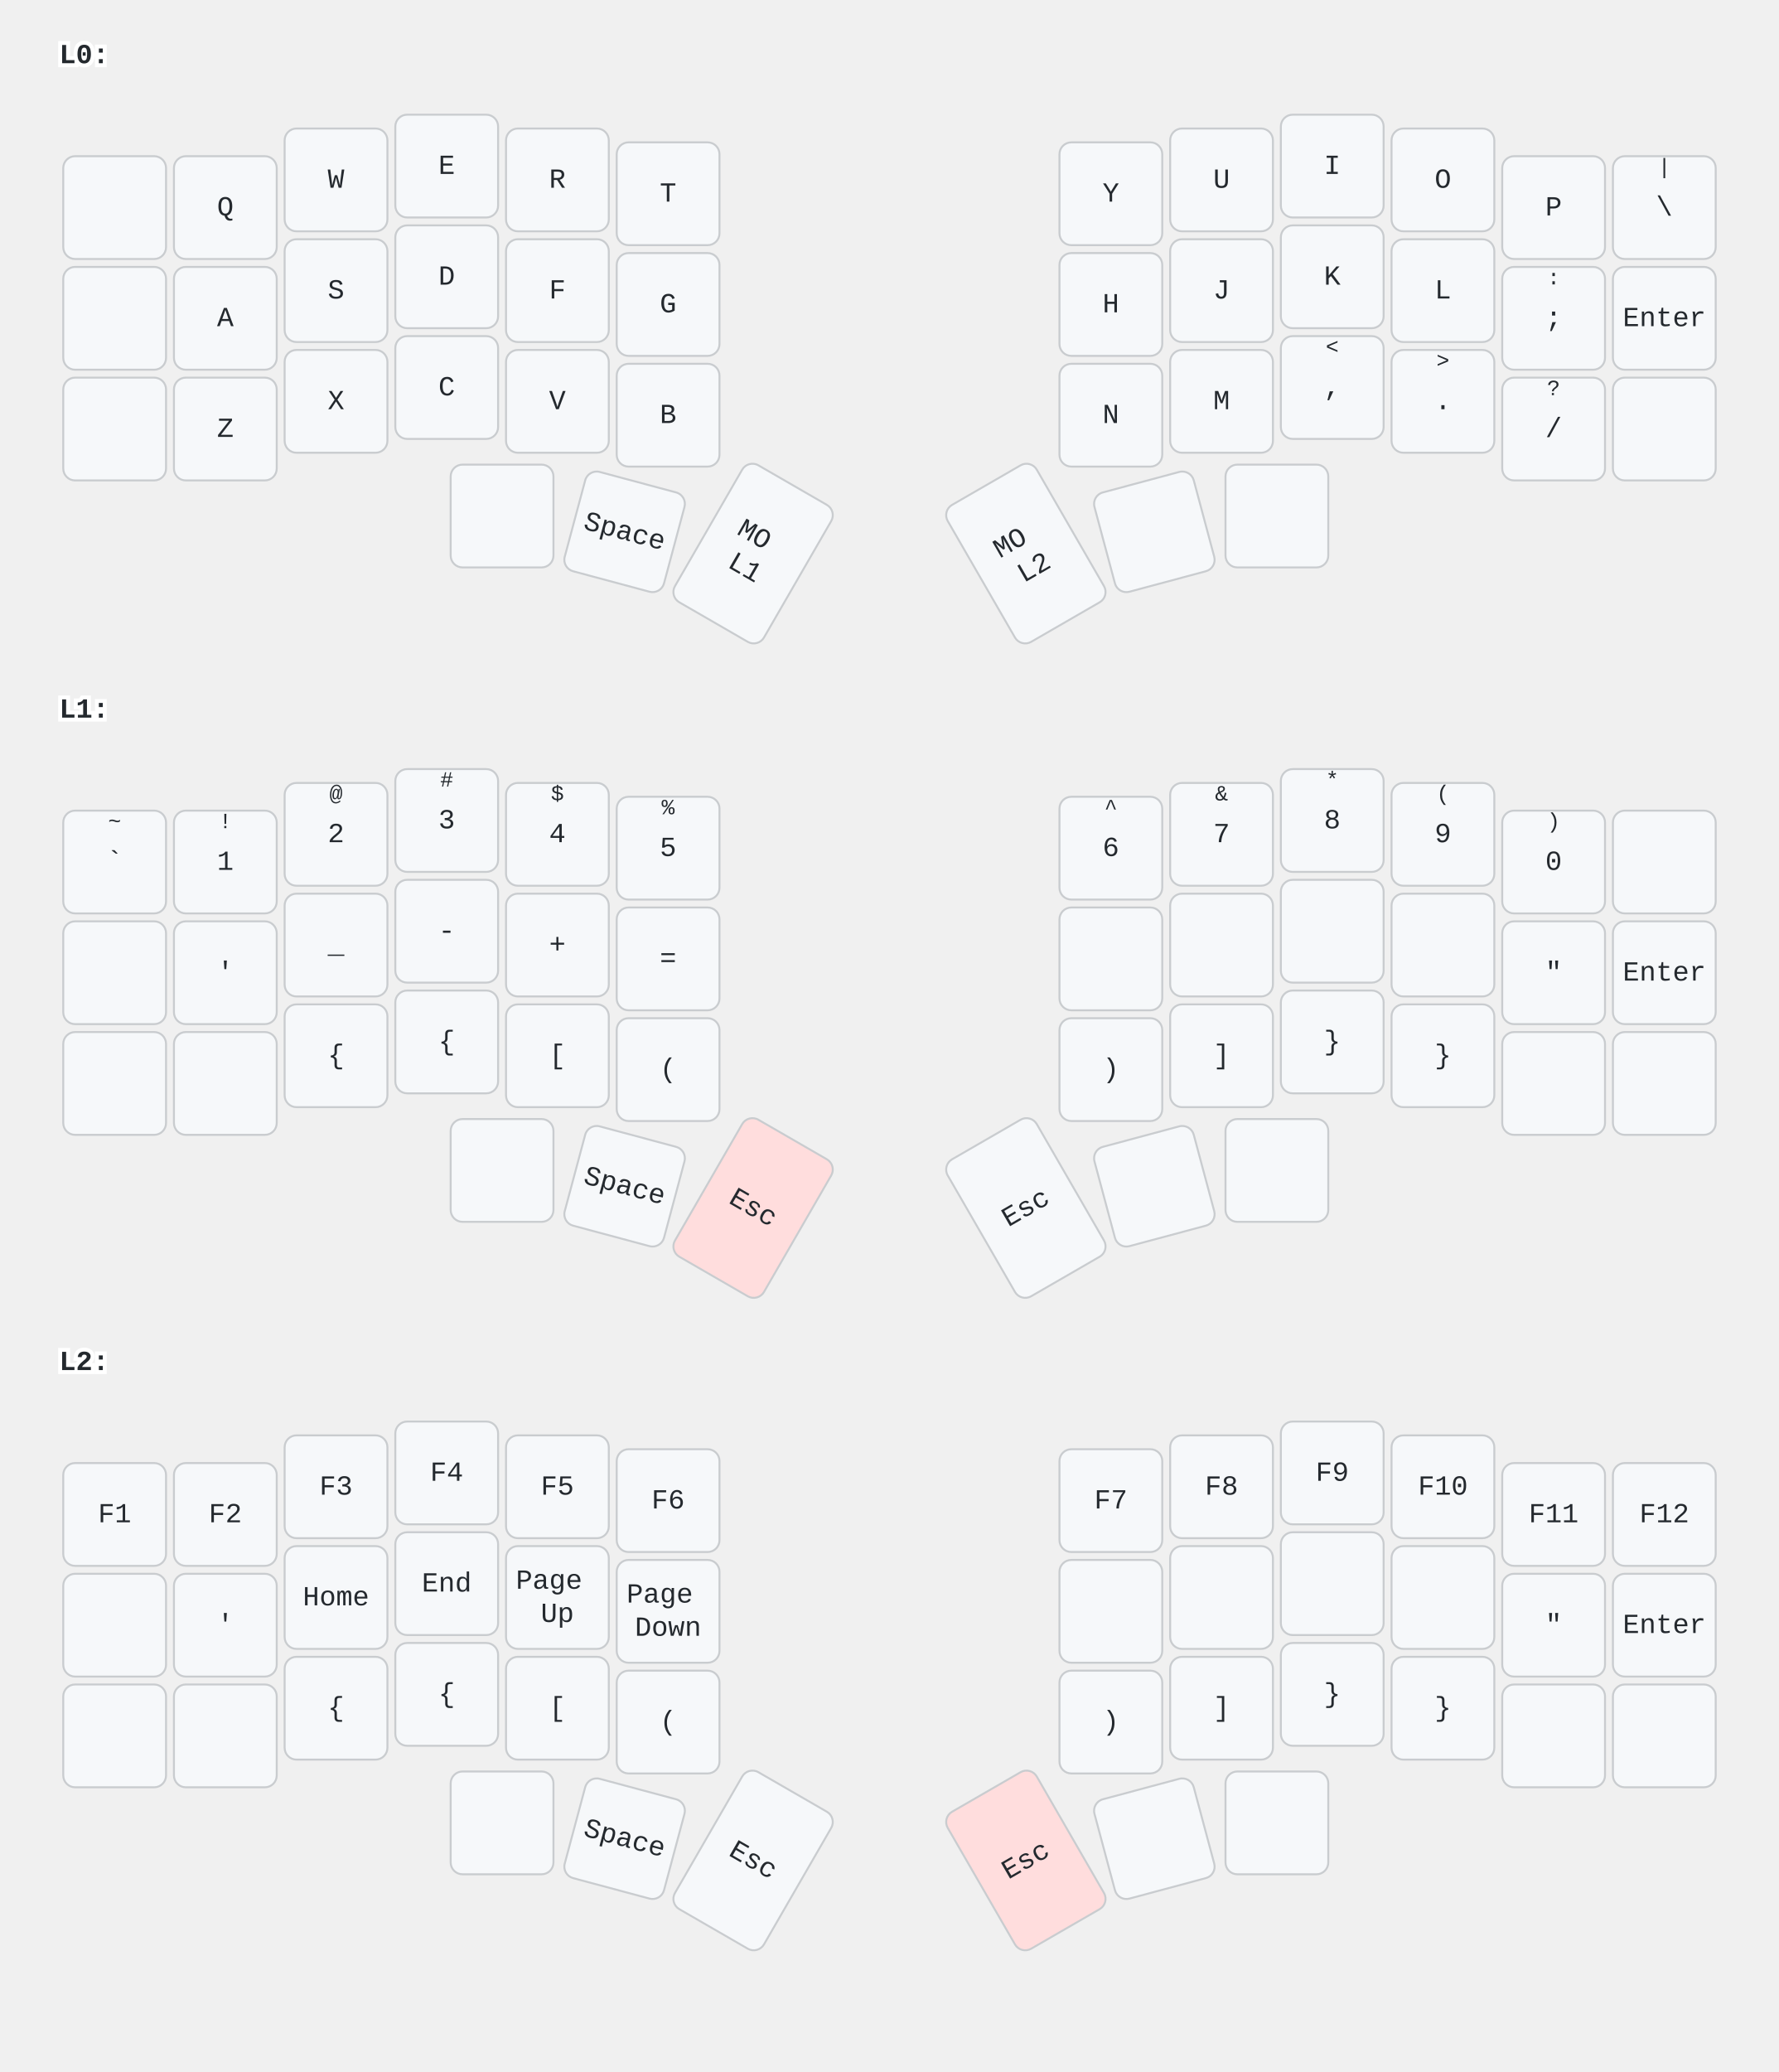
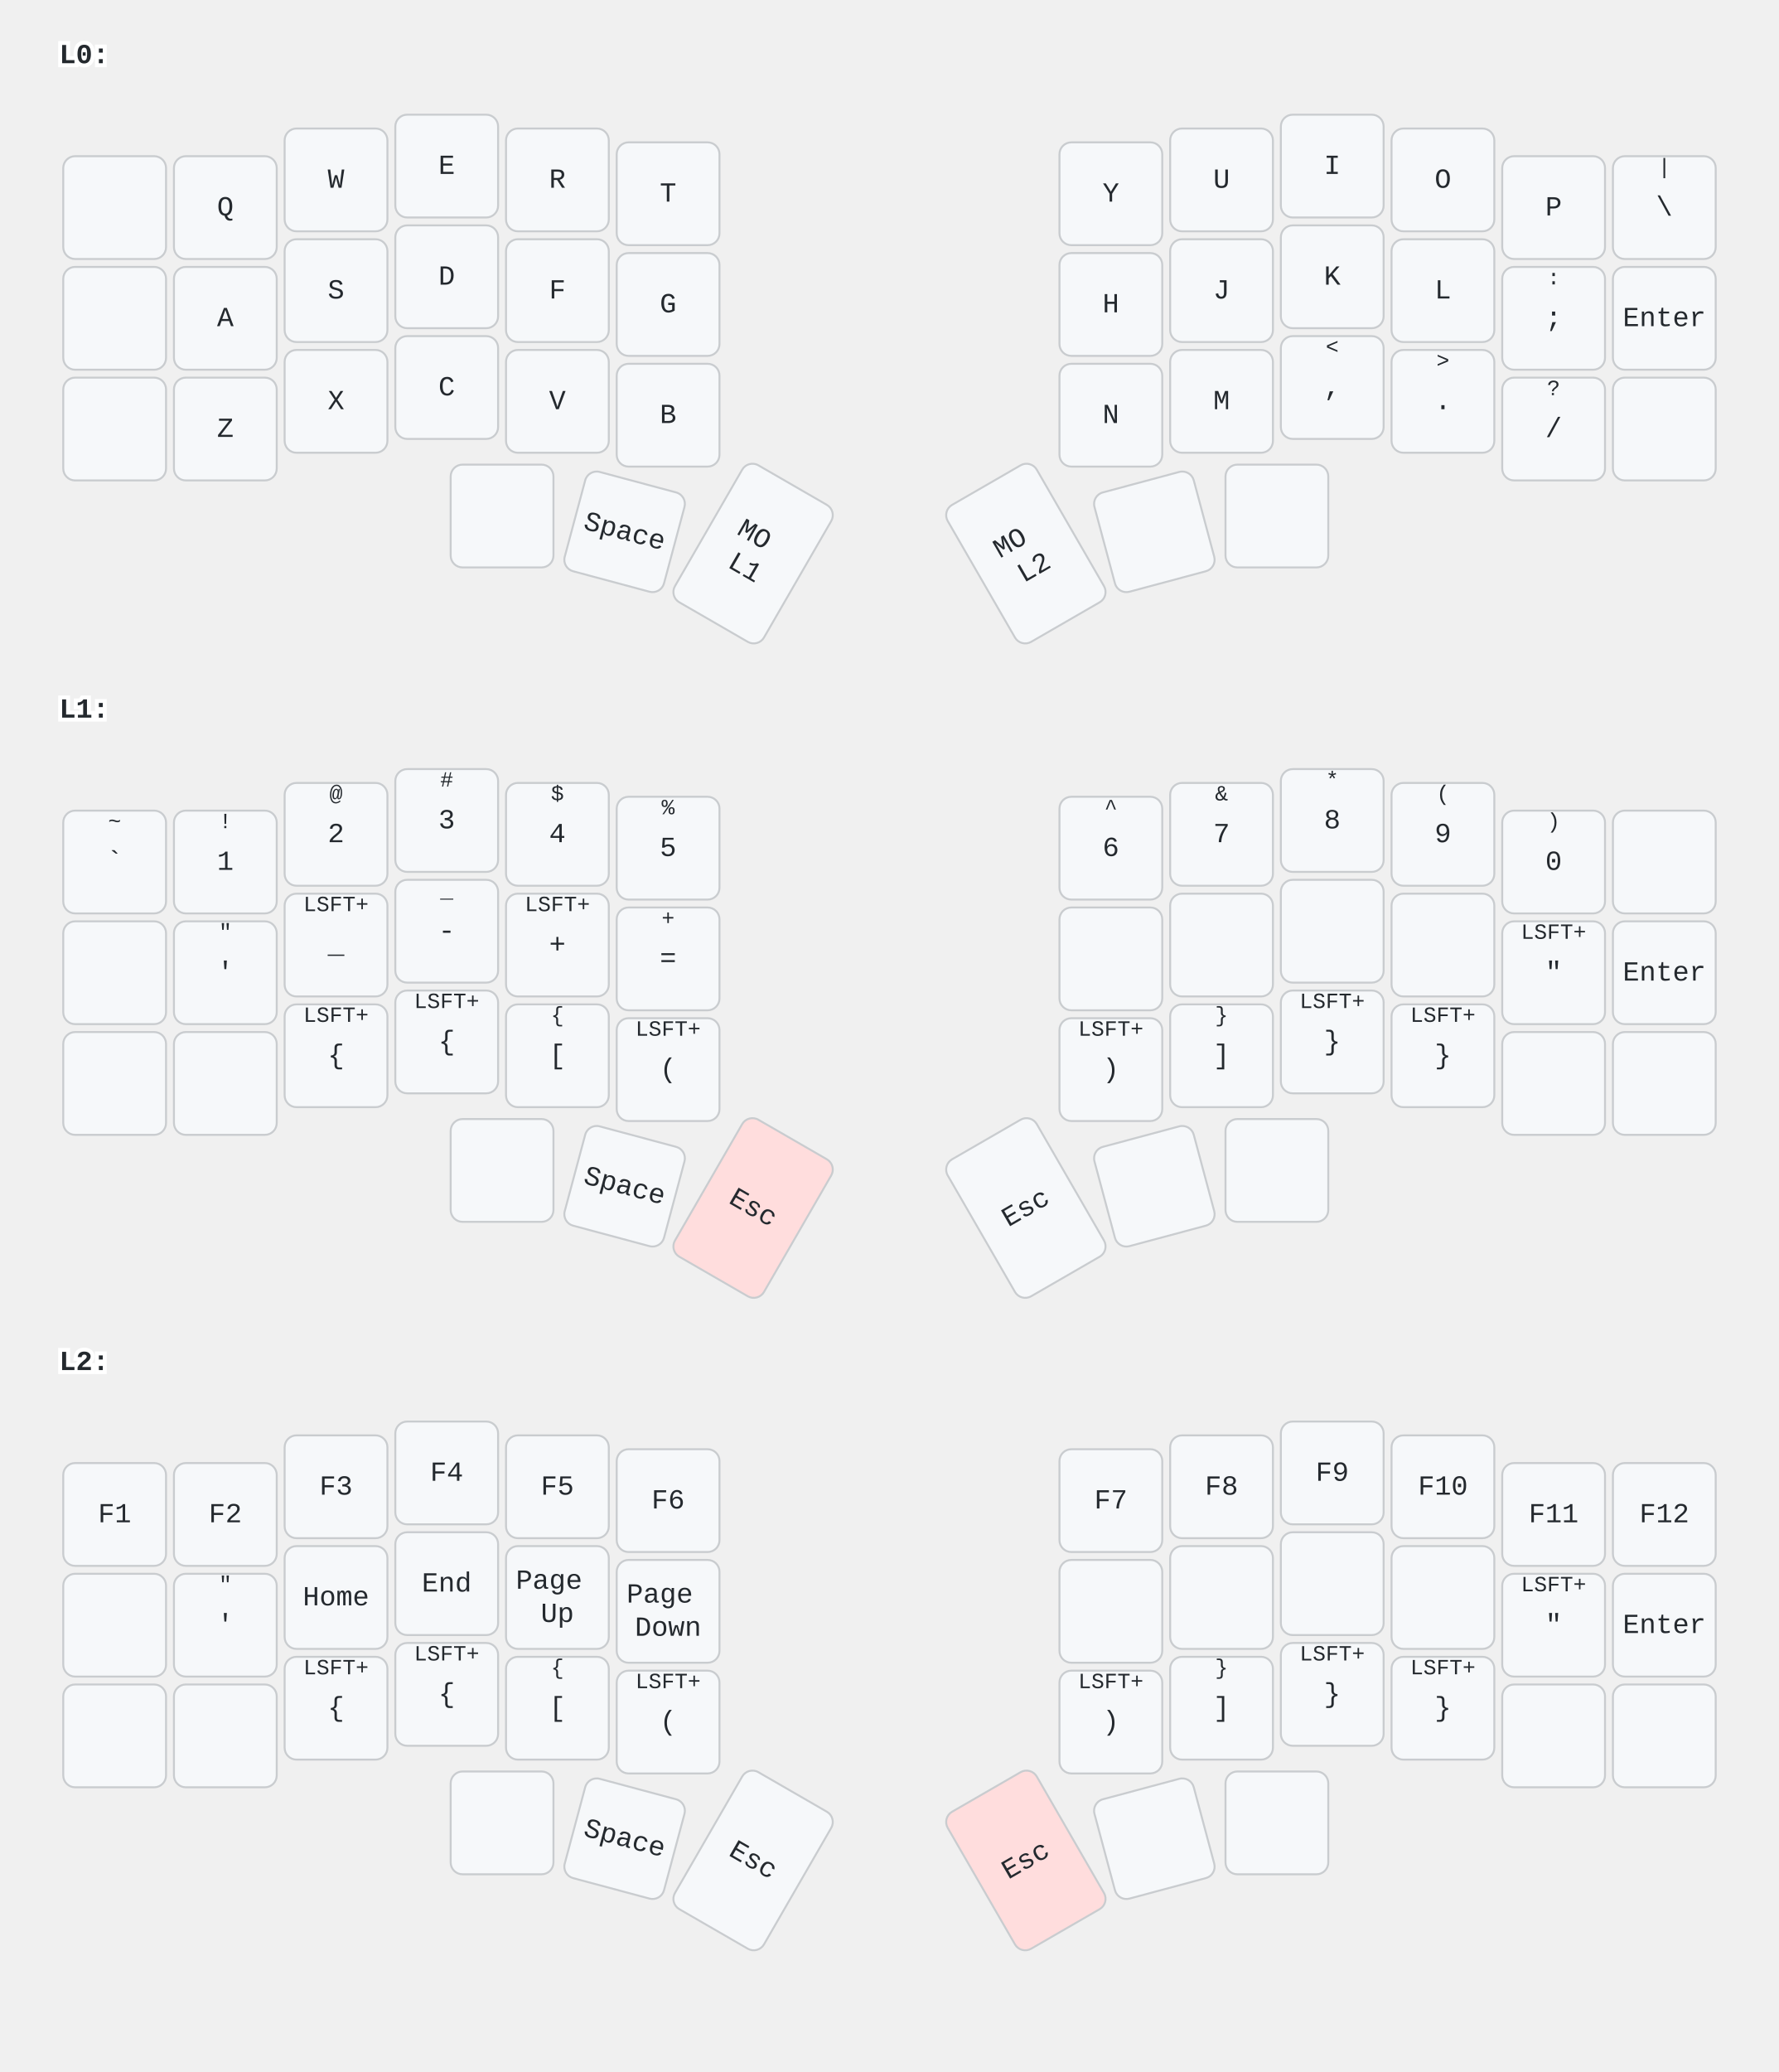
<svg xmlns="http://www.w3.org/2000/svg" xmlns:xlink="http://www.w3.org/1999/xlink" width="900" height="1048" viewBox="0 0 900 1048" class="keymap">
  <defs>/* start glyphs */
<svg id="mdi.apple-keyboard-command">
      <svg viewBox="0 0 24 24">
        <path d="M6,2A4,4 0 0,1 10,6V8H14V6A4,4 0 0,1 18,2A4,4 0 0,1 22,6A4,4 0 0,1 18,10H16V14H18A4,4 0 0,1 22,18A4,4 0 0,1 18,22A4,4 0 0,1 14,18V16H10V18A4,4 0 0,1 6,22A4,4 0 0,1 2,18A4,4 0 0,1 6,14H8V10H6A4,4 0 0,1 2,6A4,4 0 0,1 6,2M16,18A2,2 0 0,0 18,20A2,2 0 0,0 20,18A2,2 0 0,0 18,16H16V18M14,10H10V14H14V10M6,16A2,2 0 0,0 4,18A2,2 0 0,0 6,20A2,2 0 0,0 8,18V16H6M8,6A2,2 0 0,0 6,4A2,2 0 0,0 4,6A2,2 0 0,0 6,8H8V6M18,8A2,2 0 0,0 20,6A2,2 0 0,0 18,4A2,2 0 0,0 16,6V8H18Z" />
      </svg>
    </svg>
    <svg id="mdi.apple-keyboard-control">
      <svg viewBox="0 0 24 24">
        <path d="M19.78,11.78L18.36,13.19L12,6.83L5.64,13.19L4.22,11.78L12,4L19.78,11.78Z" />
      </svg>
    </svg>
    <svg id="mdi.apple-keyboard-shift">
      <svg viewBox="0 0 24 24">
        <path d="M15,18V12H17.17L12,6.83L6.83,12H9V18H15M12,4L22,14H17V20H7V14H2L12,4Z" />
      </svg>
    </svg>
    <svg id="mdi.arrow-down">
      <svg viewBox="0 0 24 24">
        <path d="M11,4H13V16L18.5,10.5L19.92,11.92L12,19.84L4.08,11.92L5.5,10.5L11,16V4Z" />
      </svg>
    </svg>
    <svg id="mdi.arrow-left">
      <svg viewBox="0 0 24 24">
        <path d="M20,11V13H8L13.5,18.5L12.08,19.92L4.16,12L12.08,4.08L13.5,5.5L8,11H20Z" />
      </svg>
    </svg>
    <svg id="mdi.arrow-right">
      <svg viewBox="0 0 24 24">
        <path d="M4,11V13H16L10.5,18.5L11.92,19.92L19.84,12L11.92,4.08L10.5,5.5L16,11H4Z" />
      </svg>
    </svg>
    <svg id="mdi.arrow-up">
      <svg viewBox="0 0 24 24">
        <path d="M13,20H11V8L5.5,13.5L4.08,12.08L12,4.16L19.92,12.08L18.5,13.5L13,8V20Z" />
      </svg>
    </svg>
    <svg id="mdi.backspace-outline">
      <svg viewBox="0 0 24 24">
        <path d="M19,15.59L17.59,17L14,13.41L10.41,17L9,15.59L12.59,12L9,8.41L10.41,7L14,10.59L17.59,7L19,8.41L15.41,12L19,15.59M22,3A2,2 0 0,1 24,5V19A2,2 0 0,1 22,21H7C6.31,21 5.77,20.64 5.41,20.11L0,12L5.41,3.88C5.77,3.35 6.31,3 7,3H22M22,5H7L2.28,12L7,19H22V5Z" />
      </svg>
    </svg>
    <svg id="mdi.keyboard-tab">
      <svg viewBox="0 0 24 24">
        <path d="M20,18H22V6H20M11.59,7.41L15.17,11H1V13H15.17L11.59,16.58L13,18L19,12L13,6L11.59,7.41Z" />
      </svg>
    </svg>
  </defs>/* end glyphs */
<style>/* inherit to force styles through use tags */
svg path {
    fill: inherit;
}

/* font and background color specifications */
svg.keymap {
    font-family: SFMono-Regular,Consolas,Liberation Mono,Menlo,monospace;
    font-size: 14px;
    font-kerning: normal;
    text-rendering: optimizeLegibility;
    fill: #24292e;
}

/* default key styling */
rect.key {
    fill: #f6f8fa;
}

rect.key, rect.combo {
    stroke: #c9cccf;
    stroke-width: 1;
}

/* default key side styling, only used is draw_key_sides is set */
rect.side {
    filter: brightness(90%);
}

/* color accent for combo boxes */
rect.combo, rect.combo-separate {
    fill: #cdf;
}

/* color accent for held keys */
rect.held, rect.combo.held {
    fill: #fdd;
}

/* color accent for ghost (optional) keys */
rect.ghost, rect.combo.ghost {
    stroke-dasharray: 4, 4;
    stroke-width: 2;
}

text {
    text-anchor: middle;
    dominant-baseline: middle;
}

/* styling for layer labels */
text.label {
    font-weight: bold;
    text-anchor: start;
    stroke: white;
    stroke-width: 4;
    paint-order: stroke;
}

/* styling for optional footer */
text.footer {
    text-anchor: end;
    dominant-baseline: auto;
    stroke: white;
    stroke-width: 4;
    paint-order: stroke;
}

/* styling for combo tap, and key hold/shifted label text */
text.combo, text.hold, text.shifted {
    font-size: 11px;
}

text.hold {
    text-anchor: middle;
    dominant-baseline: auto;
}

text.shifted {
    text-anchor: middle;
    dominant-baseline: hanging;
}

text.layer-activator {
    text-decoration: underline;
}

/* styling for hold/shifted label text in combo box */
text.combo.hold, text.combo.shifted {
    font-size: 8px;
}

/* lighter symbol for transparent keys */
text.trans {
    fill: #7b7e81;
}

/* styling for combo dendrons */
path.combo {
    stroke-width: 1;
    stroke: gray;
    fill: none;
}

/* Start Tabler Icons Cleanup */
/* cannot use height/width with glyphs */
.icon-tabler &gt; path {
    fill: inherit;
    stroke: inherit;
    stroke-width: 2;
}
/* hide tabler's default box */
.icon-tabler &gt; path[stroke="none"][fill="none"] {
    visibility: hidden;
}
/* End Tabler Icons Cleanup */

@media (prefers-color-scheme: dark) {
svg.keymap { fill: #d1d6db; }
rect.key { fill: #3f4750; }
rect.key, rect.combo { stroke: #60666c; }
rect.combo, rect.combo-separate { fill: #1f3d7a; }
rect.held, rect.combo.held { fill: #854747; }
text.label, text.footer { stroke: black; }
text.trans { fill: #7e8184; }
path.combo { stroke: #7f7f7f; }

}
svg.keymap { background-color: #FFF; }</style>
  <g transform="translate(30, 0)" class="layer-L0">
    <text x="0" y="28" class="label" id="L0">L0:</text>
    <g transform="translate(0, 56)">
      <g transform="translate(28, 49)" class="key keypos-0">
        <rect rx="6" ry="6" x="-26" y="-26" width="52" height="52" class="key" />
        <use href="#mdi.keyboard-tab" xlink:href="#mdi.keyboard-tab" x="-11" y="-11" height="22" width="22.0" class="key tap glyph mdi.keyboard-tab" />
      </g>
      <g transform="translate(84, 49)" class="key keypos-1">
        <rect rx="6" ry="6" x="-26" y="-26" width="52" height="52" class="key" />
        <text x="0" y="0" class="key tap">Q</text>
      </g>
      <g transform="translate(140, 35)" class="key keypos-2">
        <rect rx="6" ry="6" x="-26" y="-26" width="52" height="52" class="key" />
        <text x="0" y="0" class="key tap">W</text>
      </g>
      <g transform="translate(196, 28)" class="key keypos-3">
        <rect rx="6" ry="6" x="-26" y="-26" width="52" height="52" class="key" />
        <text x="0" y="0" class="key tap">E</text>
      </g>
      <g transform="translate(252, 35)" class="key keypos-4">
        <rect rx="6" ry="6" x="-26" y="-26" width="52" height="52" class="key" />
        <text x="0" y="0" class="key tap">R</text>
      </g>
      <g transform="translate(308, 42)" class="key keypos-5">
        <rect rx="6" ry="6" x="-26" y="-26" width="52" height="52" class="key" />
        <text x="0" y="0" class="key tap">T</text>
      </g>
      <g transform="translate(532, 42)" class="key keypos-6">
        <rect rx="6" ry="6" x="-26" y="-26" width="52" height="52" class="key" />
        <text x="0" y="0" class="key tap">Y</text>
      </g>
      <g transform="translate(588, 35)" class="key keypos-7">
        <rect rx="6" ry="6" x="-26" y="-26" width="52" height="52" class="key" />
        <text x="0" y="0" class="key tap">U</text>
      </g>
      <g transform="translate(644, 28)" class="key keypos-8">
        <rect rx="6" ry="6" x="-26" y="-26" width="52" height="52" class="key" />
        <text x="0" y="0" class="key tap">I</text>
      </g>
      <g transform="translate(700, 35)" class="key keypos-9">
        <rect rx="6" ry="6" x="-26" y="-26" width="52" height="52" class="key" />
        <text x="0" y="0" class="key tap">O</text>
      </g>
      <g transform="translate(756, 49)" class="key keypos-10">
        <rect rx="6" ry="6" x="-26" y="-26" width="52" height="52" class="key" />
        <text x="0" y="0" class="key tap">P</text>
      </g>
      <g transform="translate(812, 49)" class="key keypos-11">
        <rect rx="6" ry="6" x="-26" y="-26" width="52" height="52" class="key" />
        <text x="0" y="0" class="key tap">\</text>
        <text x="0" y="-23" class="key shifted">|</text>
      </g>
      <g transform="translate(28, 105)" class="key keypos-12">
        <rect rx="6" ry="6" x="-26" y="-26" width="52" height="52" class="key" />
        <use href="#mdi.apple-keyboard-control" xlink:href="#mdi.apple-keyboard-control" x="-11" y="-11" height="22" width="22.0" class="key tap glyph mdi.apple-keyboard-control" />
      </g>
      <g transform="translate(84, 105)" class="key keypos-13">
        <rect rx="6" ry="6" x="-26" y="-26" width="52" height="52" class="key" />
        <text x="0" y="0" class="key tap">A</text>
      </g>
      <g transform="translate(140, 91)" class="key keypos-14">
        <rect rx="6" ry="6" x="-26" y="-26" width="52" height="52" class="key" />
        <text x="0" y="0" class="key tap">S</text>
      </g>
      <g transform="translate(196, 84)" class="key keypos-15">
        <rect rx="6" ry="6" x="-26" y="-26" width="52" height="52" class="key" />
        <text x="0" y="0" class="key tap">D</text>
      </g>
      <g transform="translate(252, 91)" class="key keypos-16">
        <rect rx="6" ry="6" x="-26" y="-26" width="52" height="52" class="key" />
        <text x="0" y="0" class="key tap">F</text>
      </g>
      <g transform="translate(308, 98)" class="key keypos-17">
        <rect rx="6" ry="6" x="-26" y="-26" width="52" height="52" class="key" />
        <text x="0" y="0" class="key tap">G</text>
      </g>
      <g transform="translate(532, 98)" class="key keypos-18">
        <rect rx="6" ry="6" x="-26" y="-26" width="52" height="52" class="key" />
        <text x="0" y="0" class="key tap">H</text>
      </g>
      <g transform="translate(588, 91)" class="key keypos-19">
        <rect rx="6" ry="6" x="-26" y="-26" width="52" height="52" class="key" />
        <text x="0" y="0" class="key tap">J</text>
      </g>
      <g transform="translate(644, 84)" class="key keypos-20">
        <rect rx="6" ry="6" x="-26" y="-26" width="52" height="52" class="key" />
        <text x="0" y="0" class="key tap">K</text>
      </g>
      <g transform="translate(700, 91)" class="key keypos-21">
        <rect rx="6" ry="6" x="-26" y="-26" width="52" height="52" class="key" />
        <text x="0" y="0" class="key tap">L</text>
      </g>
      <g transform="translate(756, 105)" class="key keypos-22">
        <rect rx="6" ry="6" x="-26" y="-26" width="52" height="52" class="key" />
        <text x="0" y="0" class="key tap">;</text>
        <text x="0" y="-23" class="key shifted">:</text>
      </g>
      <g transform="translate(812, 105)" class="key keypos-23">
        <rect rx="6" ry="6" x="-26" y="-26" width="52" height="52" class="key" />
        <text x="0" y="0" class="key tap">Enter</text>
      </g>
      <g transform="translate(28, 161)" class="key keypos-24">
        <rect rx="6" ry="6" x="-26" y="-26" width="52" height="52" class="key" />
        <use href="#mdi.apple-keyboard-shift" xlink:href="#mdi.apple-keyboard-shift" x="-11" y="-11" height="22" width="22.0" class="key tap glyph mdi.apple-keyboard-shift" />
      </g>
      <g transform="translate(84, 161)" class="key keypos-25">
        <rect rx="6" ry="6" x="-26" y="-26" width="52" height="52" class="key" />
        <text x="0" y="0" class="key tap">Z</text>
      </g>
      <g transform="translate(140, 147)" class="key keypos-26">
        <rect rx="6" ry="6" x="-26" y="-26" width="52" height="52" class="key" />
        <text x="0" y="0" class="key tap">X</text>
      </g>
      <g transform="translate(196, 140)" class="key keypos-27">
        <rect rx="6" ry="6" x="-26" y="-26" width="52" height="52" class="key" />
        <text x="0" y="0" class="key tap">C</text>
      </g>
      <g transform="translate(252, 147)" class="key keypos-28">
        <rect rx="6" ry="6" x="-26" y="-26" width="52" height="52" class="key" />
        <text x="0" y="0" class="key tap">V</text>
      </g>
      <g transform="translate(308, 154)" class="key keypos-29">
        <rect rx="6" ry="6" x="-26" y="-26" width="52" height="52" class="key" />
        <text x="0" y="0" class="key tap">B</text>
      </g>
      <g transform="translate(532, 154)" class="key keypos-30">
        <rect rx="6" ry="6" x="-26" y="-26" width="52" height="52" class="key" />
        <text x="0" y="0" class="key tap">N</text>
      </g>
      <g transform="translate(588, 147)" class="key keypos-31">
        <rect rx="6" ry="6" x="-26" y="-26" width="52" height="52" class="key" />
        <text x="0" y="0" class="key tap">M</text>
      </g>
      <g transform="translate(644, 140)" class="key keypos-32">
        <rect rx="6" ry="6" x="-26" y="-26" width="52" height="52" class="key" />
        <text x="0" y="0" class="key tap">,</text>
        <text x="0" y="-23" class="key shifted">&lt;</text>
      </g>
      <g transform="translate(700, 147)" class="key keypos-33">
        <rect rx="6" ry="6" x="-26" y="-26" width="52" height="52" class="key" />
        <text x="0" y="0" class="key tap">.</text>
        <text x="0" y="-23" class="key shifted">&gt;</text>
      </g>
      <g transform="translate(756, 161)" class="key keypos-34">
        <rect rx="6" ry="6" x="-26" y="-26" width="52" height="52" class="key" />
        <text x="0" y="0" class="key tap">/</text>
        <text x="0" y="-23" class="key shifted">?</text>
      </g>
      <g transform="translate(812, 161)" class="key keypos-35">
        <rect rx="6" ry="6" x="-26" y="-26" width="52" height="52" class="key" />
        <use href="#mdi.apple-keyboard-shift" xlink:href="#mdi.apple-keyboard-shift" x="-11" y="-11" height="22" width="22.0" class="key tap glyph mdi.apple-keyboard-shift" />
      </g>
      <g transform="translate(224, 205)" class="key keypos-36">
        <rect rx="6" ry="6" x="-26" y="-26" width="52" height="52" class="key" />
        <use href="#mdi.apple-keyboard-command" xlink:href="#mdi.apple-keyboard-command" x="-11" y="-11" height="22" width="22.0" class="key tap glyph mdi.apple-keyboard-command" />
      </g>
      <g transform="translate(286, 213) rotate(15.0)" class="key keypos-37">
        <rect rx="6" ry="6" x="-26" y="-26" width="52" height="52" class="key" />
        <text x="0" y="0" class="key tap">Space</text>
      </g>
      <g transform="translate(351, 224) rotate(30.0)" class="key keypos-38">
        <rect rx="6" ry="6" x="-26" y="-40" width="52" height="80" class="key" />
        <text x="0" y="0" class="key tap">
          <tspan x="0" dy="-0.6em">MO</tspan>
          <tspan x="0" dy="1.2em">L1</tspan>
        </text>
      </g>
      <g transform="translate(489, 224) rotate(-30.0)" class="key keypos-39">
        <rect rx="6" ry="6" x="-26" y="-40" width="52" height="80" class="key" />
        <text x="0" y="0" class="key tap">
          <tspan x="0" dy="-0.6em">MO</tspan>
          <tspan x="0" dy="1.2em">L2</tspan>
        </text>
      </g>
      <g transform="translate(554, 213) rotate(-15.0)" class="key keypos-40">
        <rect rx="6" ry="6" x="-26" y="-26" width="52" height="52" class="key" />
        <use href="#mdi.backspace-outline" xlink:href="#mdi.backspace-outline" x="-11" y="-11" height="22" width="22.0" class="key tap glyph mdi.backspace-outline" />
      </g>
      <g transform="translate(616, 205)" class="key keypos-41">
        <rect rx="6" ry="6" x="-26" y="-26" width="52" height="52" class="key" />
        <use href="#mdi.apple-keyboard-command" xlink:href="#mdi.apple-keyboard-command" x="-11" y="-11" height="22" width="22.0" class="key tap glyph mdi.apple-keyboard-command" />
      </g>
    </g>
  </g>
  <g transform="translate(30, 331)" class="layer-L1">
    <text x="0" y="28" class="label" id="L1">L1:</text>
    <g transform="translate(0, 56)">
      <g transform="translate(28, 49)" class="key keypos-0">
        <rect rx="6" ry="6" x="-26" y="-26" width="52" height="52" class="key" />
        <text x="0" y="0" class="key tap">`</text>
        <text x="0" y="-23" class="key shifted">~</text>
      </g>
      <g transform="translate(84, 49)" class="key keypos-1">
        <rect rx="6" ry="6" x="-26" y="-26" width="52" height="52" class="key" />
        <text x="0" y="0" class="key tap">1</text>
        <text x="0" y="-23" class="key shifted">!</text>
      </g>
      <g transform="translate(140, 35)" class="key keypos-2">
        <rect rx="6" ry="6" x="-26" y="-26" width="52" height="52" class="key" />
        <text x="0" y="0" class="key tap">2</text>
        <text x="0" y="-23" class="key shifted">@</text>
      </g>
      <g transform="translate(196, 28)" class="key keypos-3">
        <rect rx="6" ry="6" x="-26" y="-26" width="52" height="52" class="key" />
        <text x="0" y="0" class="key tap">3</text>
        <text x="0" y="-23" class="key shifted">#</text>
      </g>
      <g transform="translate(252, 35)" class="key keypos-4">
        <rect rx="6" ry="6" x="-26" y="-26" width="52" height="52" class="key" />
        <text x="0" y="0" class="key tap">4</text>
        <text x="0" y="-23" class="key shifted">$</text>
      </g>
      <g transform="translate(308, 42)" class="key keypos-5">
        <rect rx="6" ry="6" x="-26" y="-26" width="52" height="52" class="key" />
        <text x="0" y="0" class="key tap">5</text>
        <text x="0" y="-23" class="key shifted">%</text>
      </g>
      <g transform="translate(532, 42)" class="key keypos-6">
        <rect rx="6" ry="6" x="-26" y="-26" width="52" height="52" class="key" />
        <text x="0" y="0" class="key tap">6</text>
        <text x="0" y="-23" class="key shifted">^</text>
      </g>
      <g transform="translate(588, 35)" class="key keypos-7">
        <rect rx="6" ry="6" x="-26" y="-26" width="52" height="52" class="key" />
        <text x="0" y="0" class="key tap">7</text>
        <text x="0" y="-23" class="key shifted">&amp;</text>
      </g>
      <g transform="translate(644, 28)" class="key keypos-8">
        <rect rx="6" ry="6" x="-26" y="-26" width="52" height="52" class="key" />
        <text x="0" y="0" class="key tap">8</text>
        <text x="0" y="-23" class="key shifted">*</text>
      </g>
      <g transform="translate(700, 35)" class="key keypos-9">
        <rect rx="6" ry="6" x="-26" y="-26" width="52" height="52" class="key" />
        <text x="0" y="0" class="key tap">9</text>
        <text x="0" y="-23" class="key shifted">(</text>
      </g>
      <g transform="translate(756, 49)" class="key keypos-10">
        <rect rx="6" ry="6" x="-26" y="-26" width="52" height="52" class="key" />
        <text x="0" y="0" class="key tap">0</text>
        <text x="0" y="-23" class="key shifted">)</text>
      </g>
      <g transform="translate(812, 49)" class="key keypos-11">
        <rect rx="6" ry="6" x="-26" y="-26" width="52" height="52" class="key" />
      </g>
      <g transform="translate(28, 105)" class="key keypos-12">
        <rect rx="6" ry="6" x="-26" y="-26" width="52" height="52" class="key" />
        <use href="#mdi.apple-keyboard-control" xlink:href="#mdi.apple-keyboard-control" x="-11" y="-11" height="22" width="22.0" class="key tap glyph mdi.apple-keyboard-control" />
      </g>
      <g transform="translate(84, 105)" class="key keypos-13">
        <rect rx="6" ry="6" x="-26" y="-26" width="52" height="52" class="key" />
        <text x="0" y="0" class="key tap">'</text>
+         <text x="0" y="-23" class="key shifted">"</text>
      </g>
      <g transform="translate(140, 91)" class="key keypos-14">
        <rect rx="6" ry="6" x="-26" y="-26" width="52" height="52" class="key" />
        <text x="0" y="0" class="key tap">_</text>
+         <text x="0" y="-23" class="key shifted">LSFT+</text>
      </g>
      <g transform="translate(196, 84)" class="key keypos-15">
        <rect rx="6" ry="6" x="-26" y="-26" width="52" height="52" class="key" />
        <text x="0" y="0" class="key tap">-</text>
+         <text x="0" y="-23" class="key shifted">_</text>
      </g>
      <g transform="translate(252, 91)" class="key keypos-16">
        <rect rx="6" ry="6" x="-26" y="-26" width="52" height="52" class="key" />
        <text x="0" y="0" class="key tap">+</text>
+         <text x="0" y="-23" class="key shifted">LSFT+</text>
      </g>
      <g transform="translate(308, 98)" class="key keypos-17">
        <rect rx="6" ry="6" x="-26" y="-26" width="52" height="52" class="key" />
        <text x="0" y="0" class="key tap">=</text>
+         <text x="0" y="-23" class="key shifted">+</text>
      </g>
      <g transform="translate(532, 98)" class="key keypos-18">
        <rect rx="6" ry="6" x="-26" y="-26" width="52" height="52" class="key" />
        <use href="#mdi.arrow-left" xlink:href="#mdi.arrow-left" x="-11" y="-11" height="22" width="22.0" class="key tap glyph mdi.arrow-left" />
      </g>
      <g transform="translate(588, 91)" class="key keypos-19">
        <rect rx="6" ry="6" x="-26" y="-26" width="52" height="52" class="key" />
        <use href="#mdi.arrow-down" xlink:href="#mdi.arrow-down" x="-11" y="-11" height="22" width="22.0" class="key tap glyph mdi.arrow-down" />
      </g>
      <g transform="translate(644, 84)" class="key keypos-20">
        <rect rx="6" ry="6" x="-26" y="-26" width="52" height="52" class="key" />
        <use href="#mdi.arrow-up" xlink:href="#mdi.arrow-up" x="-11" y="-11" height="22" width="22.0" class="key tap glyph mdi.arrow-up" />
      </g>
      <g transform="translate(700, 91)" class="key keypos-21">
        <rect rx="6" ry="6" x="-26" y="-26" width="52" height="52" class="key" />
        <use href="#mdi.arrow-right" xlink:href="#mdi.arrow-right" x="-11" y="-11" height="22" width="22.0" class="key tap glyph mdi.arrow-right" />
      </g>
      <g transform="translate(756, 105)" class="key keypos-22">
        <rect rx="6" ry="6" x="-26" y="-26" width="52" height="52" class="key" />
        <text x="0" y="0" class="key tap">"</text>
+         <text x="0" y="-23" class="key shifted">LSFT+</text>
      </g>
      <g transform="translate(812, 105)" class="key keypos-23">
        <rect rx="6" ry="6" x="-26" y="-26" width="52" height="52" class="key" />
        <text x="0" y="0" class="key tap">Enter</text>
      </g>
      <g transform="translate(28, 161)" class="key keypos-24">
        <rect rx="6" ry="6" x="-26" y="-26" width="52" height="52" class="key" />
        <use href="#mdi.apple-keyboard-shift" xlink:href="#mdi.apple-keyboard-shift" x="-11" y="-11" height="22" width="22.0" class="key tap glyph mdi.apple-keyboard-shift" />
      </g>
      <g transform="translate(84, 161)" class="key keypos-25">
        <rect rx="6" ry="6" x="-26" y="-26" width="52" height="52" class="key" />
      </g>
      <g transform="translate(140, 147)" class="key keypos-26">
        <rect rx="6" ry="6" x="-26" y="-26" width="52" height="52" class="key" />
        <text x="0" y="0" class="key tap">{</text>
+         <text x="0" y="-23" class="key shifted">LSFT+</text>
      </g>
      <g transform="translate(196, 140)" class="key keypos-27">
        <rect rx="6" ry="6" x="-26" y="-26" width="52" height="52" class="key" />
        <text x="0" y="0" class="key tap">{</text>
+         <text x="0" y="-23" class="key shifted">LSFT+</text>
      </g>
      <g transform="translate(252, 147)" class="key keypos-28">
        <rect rx="6" ry="6" x="-26" y="-26" width="52" height="52" class="key" />
        <text x="0" y="0" class="key tap">[</text>
+         <text x="0" y="-23" class="key shifted">{</text>
      </g>
      <g transform="translate(308, 154)" class="key keypos-29">
        <rect rx="6" ry="6" x="-26" y="-26" width="52" height="52" class="key" />
        <text x="0" y="0" class="key tap">(</text>
+         <text x="0" y="-23" class="key shifted">LSFT+</text>
      </g>
      <g transform="translate(532, 154)" class="key keypos-30">
        <rect rx="6" ry="6" x="-26" y="-26" width="52" height="52" class="key" />
        <text x="0" y="0" class="key tap">)</text>
+         <text x="0" y="-23" class="key shifted">LSFT+</text>
      </g>
      <g transform="translate(588, 147)" class="key keypos-31">
        <rect rx="6" ry="6" x="-26" y="-26" width="52" height="52" class="key" />
        <text x="0" y="0" class="key tap">]</text>
+         <text x="0" y="-23" class="key shifted">}</text>
      </g>
      <g transform="translate(644, 140)" class="key keypos-32">
        <rect rx="6" ry="6" x="-26" y="-26" width="52" height="52" class="key" />
        <text x="0" y="0" class="key tap">}</text>
+         <text x="0" y="-23" class="key shifted">LSFT+</text>
      </g>
      <g transform="translate(700, 147)" class="key keypos-33">
        <rect rx="6" ry="6" x="-26" y="-26" width="52" height="52" class="key" />
        <text x="0" y="0" class="key tap">}</text>
+         <text x="0" y="-23" class="key shifted">LSFT+</text>
      </g>
      <g transform="translate(756, 161)" class="key keypos-34">
        <rect rx="6" ry="6" x="-26" y="-26" width="52" height="52" class="key" />
      </g>
      <g transform="translate(812, 161)" class="key keypos-35">
        <rect rx="6" ry="6" x="-26" y="-26" width="52" height="52" class="key" />
        <use href="#mdi.apple-keyboard-shift" xlink:href="#mdi.apple-keyboard-shift" x="-11" y="-11" height="22" width="22.0" class="key tap glyph mdi.apple-keyboard-shift" />
      </g>
      <g transform="translate(224, 205)" class="key keypos-36">
        <rect rx="6" ry="6" x="-26" y="-26" width="52" height="52" class="key" />
        <use href="#mdi.apple-keyboard-command" xlink:href="#mdi.apple-keyboard-command" x="-11" y="-11" height="22" width="22.0" class="key tap glyph mdi.apple-keyboard-command" />
      </g>
      <g transform="translate(286, 213) rotate(15.0)" class="key keypos-37">
        <rect rx="6" ry="6" x="-26" y="-26" width="52" height="52" class="key" />
        <text x="0" y="0" class="key tap">Space</text>
      </g>
      <g transform="translate(351, 224) rotate(30.0)" class="key held keypos-38">
        <rect rx="6" ry="6" x="-26" y="-40" width="52" height="80" class="key held" />
        <text x="0" y="0" class="key held tap">Esc</text>
      </g>
      <g transform="translate(489, 224) rotate(-30.0)" class="key keypos-39">
        <rect rx="6" ry="6" x="-26" y="-40" width="52" height="80" class="key" />
        <text x="0" y="0" class="key tap">Esc</text>
      </g>
      <g transform="translate(554, 213) rotate(-15.0)" class="key keypos-40">
        <rect rx="6" ry="6" x="-26" y="-26" width="52" height="52" class="key" />
        <use href="#mdi.backspace-outline" xlink:href="#mdi.backspace-outline" x="-11" y="-11" height="22" width="22.0" class="key tap glyph mdi.backspace-outline" />
      </g>
      <g transform="translate(616, 205)" class="key keypos-41">
        <rect rx="6" ry="6" x="-26" y="-26" width="52" height="52" class="key" />
        <use href="#mdi.apple-keyboard-command" xlink:href="#mdi.apple-keyboard-command" x="-11" y="-11" height="22" width="22.0" class="key tap glyph mdi.apple-keyboard-command" />
      </g>
    </g>
  </g>
  <g transform="translate(30, 661)" class="layer-L2">
    <text x="0" y="28" class="label" id="L2">L2:</text>
    <g transform="translate(0, 56)">
      <g transform="translate(28, 49)" class="key keypos-0">
        <rect rx="6" ry="6" x="-26" y="-26" width="52" height="52" class="key" />
        <text x="0" y="0" class="key tap">F1</text>
      </g>
      <g transform="translate(84, 49)" class="key keypos-1">
        <rect rx="6" ry="6" x="-26" y="-26" width="52" height="52" class="key" />
        <text x="0" y="0" class="key tap">F2</text>
      </g>
      <g transform="translate(140, 35)" class="key keypos-2">
        <rect rx="6" ry="6" x="-26" y="-26" width="52" height="52" class="key" />
        <text x="0" y="0" class="key tap">F3</text>
      </g>
      <g transform="translate(196, 28)" class="key keypos-3">
        <rect rx="6" ry="6" x="-26" y="-26" width="52" height="52" class="key" />
        <text x="0" y="0" class="key tap">F4</text>
      </g>
      <g transform="translate(252, 35)" class="key keypos-4">
        <rect rx="6" ry="6" x="-26" y="-26" width="52" height="52" class="key" />
        <text x="0" y="0" class="key tap">F5</text>
      </g>
      <g transform="translate(308, 42)" class="key keypos-5">
        <rect rx="6" ry="6" x="-26" y="-26" width="52" height="52" class="key" />
        <text x="0" y="0" class="key tap">F6</text>
      </g>
      <g transform="translate(532, 42)" class="key keypos-6">
        <rect rx="6" ry="6" x="-26" y="-26" width="52" height="52" class="key" />
        <text x="0" y="0" class="key tap">F7</text>
      </g>
      <g transform="translate(588, 35)" class="key keypos-7">
        <rect rx="6" ry="6" x="-26" y="-26" width="52" height="52" class="key" />
        <text x="0" y="0" class="key tap">F8</text>
      </g>
      <g transform="translate(644, 28)" class="key keypos-8">
        <rect rx="6" ry="6" x="-26" y="-26" width="52" height="52" class="key" />
        <text x="0" y="0" class="key tap">F9</text>
      </g>
      <g transform="translate(700, 35)" class="key keypos-9">
        <rect rx="6" ry="6" x="-26" y="-26" width="52" height="52" class="key" />
        <text x="0" y="0" class="key tap">F10</text>
      </g>
      <g transform="translate(756, 49)" class="key keypos-10">
        <rect rx="6" ry="6" x="-26" y="-26" width="52" height="52" class="key" />
        <text x="0" y="0" class="key tap">F11</text>
      </g>
      <g transform="translate(812, 49)" class="key keypos-11">
        <rect rx="6" ry="6" x="-26" y="-26" width="52" height="52" class="key" />
        <text x="0" y="0" class="key tap">F12</text>
      </g>
      <g transform="translate(28, 105)" class="key keypos-12">
        <rect rx="6" ry="6" x="-26" y="-26" width="52" height="52" class="key" />
        <use href="#mdi.apple-keyboard-control" xlink:href="#mdi.apple-keyboard-control" x="-11" y="-11" height="22" width="22.0" class="key tap glyph mdi.apple-keyboard-control" />
      </g>
      <g transform="translate(84, 105)" class="key keypos-13">
        <rect rx="6" ry="6" x="-26" y="-26" width="52" height="52" class="key" />
        <text x="0" y="0" class="key tap">'</text>
+         <text x="0" y="-23" class="key shifted">"</text>
      </g>
      <g transform="translate(140, 91)" class="key keypos-14">
        <rect rx="6" ry="6" x="-26" y="-26" width="52" height="52" class="key" />
        <text x="0" y="0" class="key tap">Home</text>
      </g>
      <g transform="translate(196, 84)" class="key keypos-15">
        <rect rx="6" ry="6" x="-26" y="-26" width="52" height="52" class="key" />
        <text x="0" y="0" class="key tap">End</text>
      </g>
      <g transform="translate(252, 91)" class="key keypos-16">
        <rect rx="6" ry="6" x="-26" y="-26" width="52" height="52" class="key" />
        <text x="0" y="0" class="key tap">
          <tspan x="0" dy="-0.6em">Page</tspan>
          <tspan x="0" dy="1.2em">Up</tspan>
        </text>
      </g>
      <g transform="translate(308, 98)" class="key keypos-17">
        <rect rx="6" ry="6" x="-26" y="-26" width="52" height="52" class="key" />
        <text x="0" y="0" class="key tap">
          <tspan x="0" dy="-0.6em">Page</tspan>
          <tspan x="0" dy="1.2em">Down</tspan>
        </text>
      </g>
      <g transform="translate(532, 98)" class="key keypos-18">
        <rect rx="6" ry="6" x="-26" y="-26" width="52" height="52" class="key" />
        <use href="#mdi.arrow-left" xlink:href="#mdi.arrow-left" x="-11" y="-11" height="22" width="22.0" class="key tap glyph mdi.arrow-left" />
      </g>
      <g transform="translate(588, 91)" class="key keypos-19">
        <rect rx="6" ry="6" x="-26" y="-26" width="52" height="52" class="key" />
        <use href="#mdi.arrow-up" xlink:href="#mdi.arrow-up" x="-11" y="-11" height="22" width="22.0" class="key tap glyph mdi.arrow-up" />
      </g>
      <g transform="translate(644, 84)" class="key keypos-20">
        <rect rx="6" ry="6" x="-26" y="-26" width="52" height="52" class="key" />
        <use href="#mdi.arrow-down" xlink:href="#mdi.arrow-down" x="-11" y="-11" height="22" width="22.0" class="key tap glyph mdi.arrow-down" />
      </g>
      <g transform="translate(700, 91)" class="key keypos-21">
        <rect rx="6" ry="6" x="-26" y="-26" width="52" height="52" class="key" />
        <use href="#mdi.arrow-right" xlink:href="#mdi.arrow-right" x="-11" y="-11" height="22" width="22.0" class="key tap glyph mdi.arrow-right" />
      </g>
      <g transform="translate(756, 105)" class="key keypos-22">
        <rect rx="6" ry="6" x="-26" y="-26" width="52" height="52" class="key" />
        <text x="0" y="0" class="key tap">"</text>
+         <text x="0" y="-23" class="key shifted">LSFT+</text>
      </g>
      <g transform="translate(812, 105)" class="key keypos-23">
        <rect rx="6" ry="6" x="-26" y="-26" width="52" height="52" class="key" />
        <text x="0" y="0" class="key tap">Enter</text>
      </g>
      <g transform="translate(28, 161)" class="key keypos-24">
        <rect rx="6" ry="6" x="-26" y="-26" width="52" height="52" class="key" />
        <use href="#mdi.apple-keyboard-shift" xlink:href="#mdi.apple-keyboard-shift" x="-11" y="-11" height="22" width="22.0" class="key tap glyph mdi.apple-keyboard-shift" />
      </g>
      <g transform="translate(84, 161)" class="key keypos-25">
        <rect rx="6" ry="6" x="-26" y="-26" width="52" height="52" class="key" />
      </g>
      <g transform="translate(140, 147)" class="key keypos-26">
        <rect rx="6" ry="6" x="-26" y="-26" width="52" height="52" class="key" />
        <text x="0" y="0" class="key tap">{</text>
+         <text x="0" y="-23" class="key shifted">LSFT+</text>
      </g>
      <g transform="translate(196, 140)" class="key keypos-27">
        <rect rx="6" ry="6" x="-26" y="-26" width="52" height="52" class="key" />
        <text x="0" y="0" class="key tap">{</text>
+         <text x="0" y="-23" class="key shifted">LSFT+</text>
      </g>
      <g transform="translate(252, 147)" class="key keypos-28">
        <rect rx="6" ry="6" x="-26" y="-26" width="52" height="52" class="key" />
        <text x="0" y="0" class="key tap">[</text>
+         <text x="0" y="-23" class="key shifted">{</text>
      </g>
      <g transform="translate(308, 154)" class="key keypos-29">
        <rect rx="6" ry="6" x="-26" y="-26" width="52" height="52" class="key" />
        <text x="0" y="0" class="key tap">(</text>
+         <text x="0" y="-23" class="key shifted">LSFT+</text>
      </g>
      <g transform="translate(532, 154)" class="key keypos-30">
        <rect rx="6" ry="6" x="-26" y="-26" width="52" height="52" class="key" />
        <text x="0" y="0" class="key tap">)</text>
+         <text x="0" y="-23" class="key shifted">LSFT+</text>
      </g>
      <g transform="translate(588, 147)" class="key keypos-31">
        <rect rx="6" ry="6" x="-26" y="-26" width="52" height="52" class="key" />
        <text x="0" y="0" class="key tap">]</text>
+         <text x="0" y="-23" class="key shifted">}</text>
      </g>
      <g transform="translate(644, 140)" class="key keypos-32">
        <rect rx="6" ry="6" x="-26" y="-26" width="52" height="52" class="key" />
        <text x="0" y="0" class="key tap">}</text>
+         <text x="0" y="-23" class="key shifted">LSFT+</text>
      </g>
      <g transform="translate(700, 147)" class="key keypos-33">
        <rect rx="6" ry="6" x="-26" y="-26" width="52" height="52" class="key" />
        <text x="0" y="0" class="key tap">}</text>
+         <text x="0" y="-23" class="key shifted">LSFT+</text>
      </g>
      <g transform="translate(756, 161)" class="key keypos-34">
        <rect rx="6" ry="6" x="-26" y="-26" width="52" height="52" class="key" />
      </g>
      <g transform="translate(812, 161)" class="key keypos-35">
        <rect rx="6" ry="6" x="-26" y="-26" width="52" height="52" class="key" />
        <use href="#mdi.apple-keyboard-shift" xlink:href="#mdi.apple-keyboard-shift" x="-11" y="-11" height="22" width="22.0" class="key tap glyph mdi.apple-keyboard-shift" />
      </g>
      <g transform="translate(224, 205)" class="key keypos-36">
        <rect rx="6" ry="6" x="-26" y="-26" width="52" height="52" class="key" />
        <use href="#mdi.apple-keyboard-command" xlink:href="#mdi.apple-keyboard-command" x="-11" y="-11" height="22" width="22.0" class="key tap glyph mdi.apple-keyboard-command" />
      </g>
      <g transform="translate(286, 213) rotate(15.0)" class="key keypos-37">
        <rect rx="6" ry="6" x="-26" y="-26" width="52" height="52" class="key" />
        <text x="0" y="0" class="key tap">Space</text>
      </g>
      <g transform="translate(351, 224) rotate(30.0)" class="key keypos-38">
        <rect rx="6" ry="6" x="-26" y="-40" width="52" height="80" class="key" />
        <text x="0" y="0" class="key tap">Esc</text>
      </g>
      <g transform="translate(489, 224) rotate(-30.0)" class="key held keypos-39">
        <rect rx="6" ry="6" x="-26" y="-40" width="52" height="80" class="key held" />
        <text x="0" y="0" class="key held tap">Esc</text>
      </g>
      <g transform="translate(554, 213) rotate(-15.0)" class="key keypos-40">
        <rect rx="6" ry="6" x="-26" y="-26" width="52" height="52" class="key" />
        <use href="#mdi.backspace-outline" xlink:href="#mdi.backspace-outline" x="-11" y="-11" height="22" width="22.0" class="key tap glyph mdi.backspace-outline" />
      </g>
      <g transform="translate(616, 205)" class="key keypos-41">
        <rect rx="6" ry="6" x="-26" y="-26" width="52" height="52" class="key" />
        <use href="#mdi.apple-keyboard-command" xlink:href="#mdi.apple-keyboard-command" x="-11" y="-11" height="22" width="22.0" class="key tap glyph mdi.apple-keyboard-command" />
      </g>
    </g>
  </g>
</svg>
